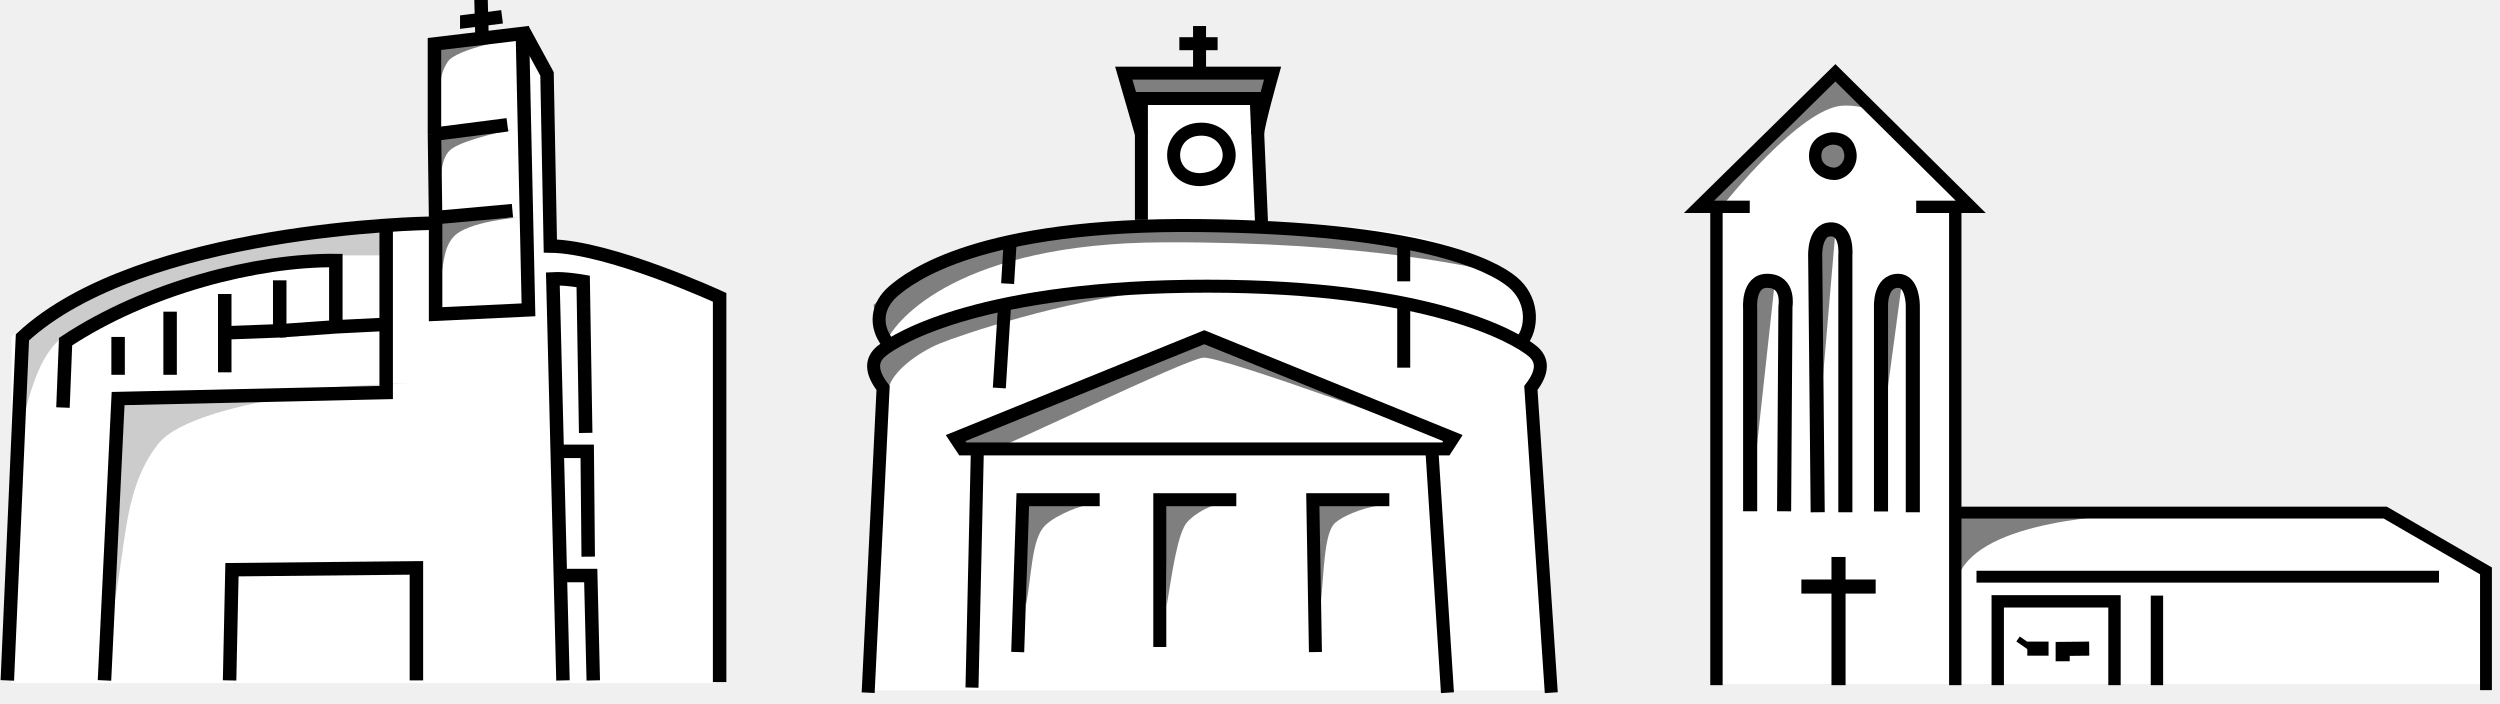
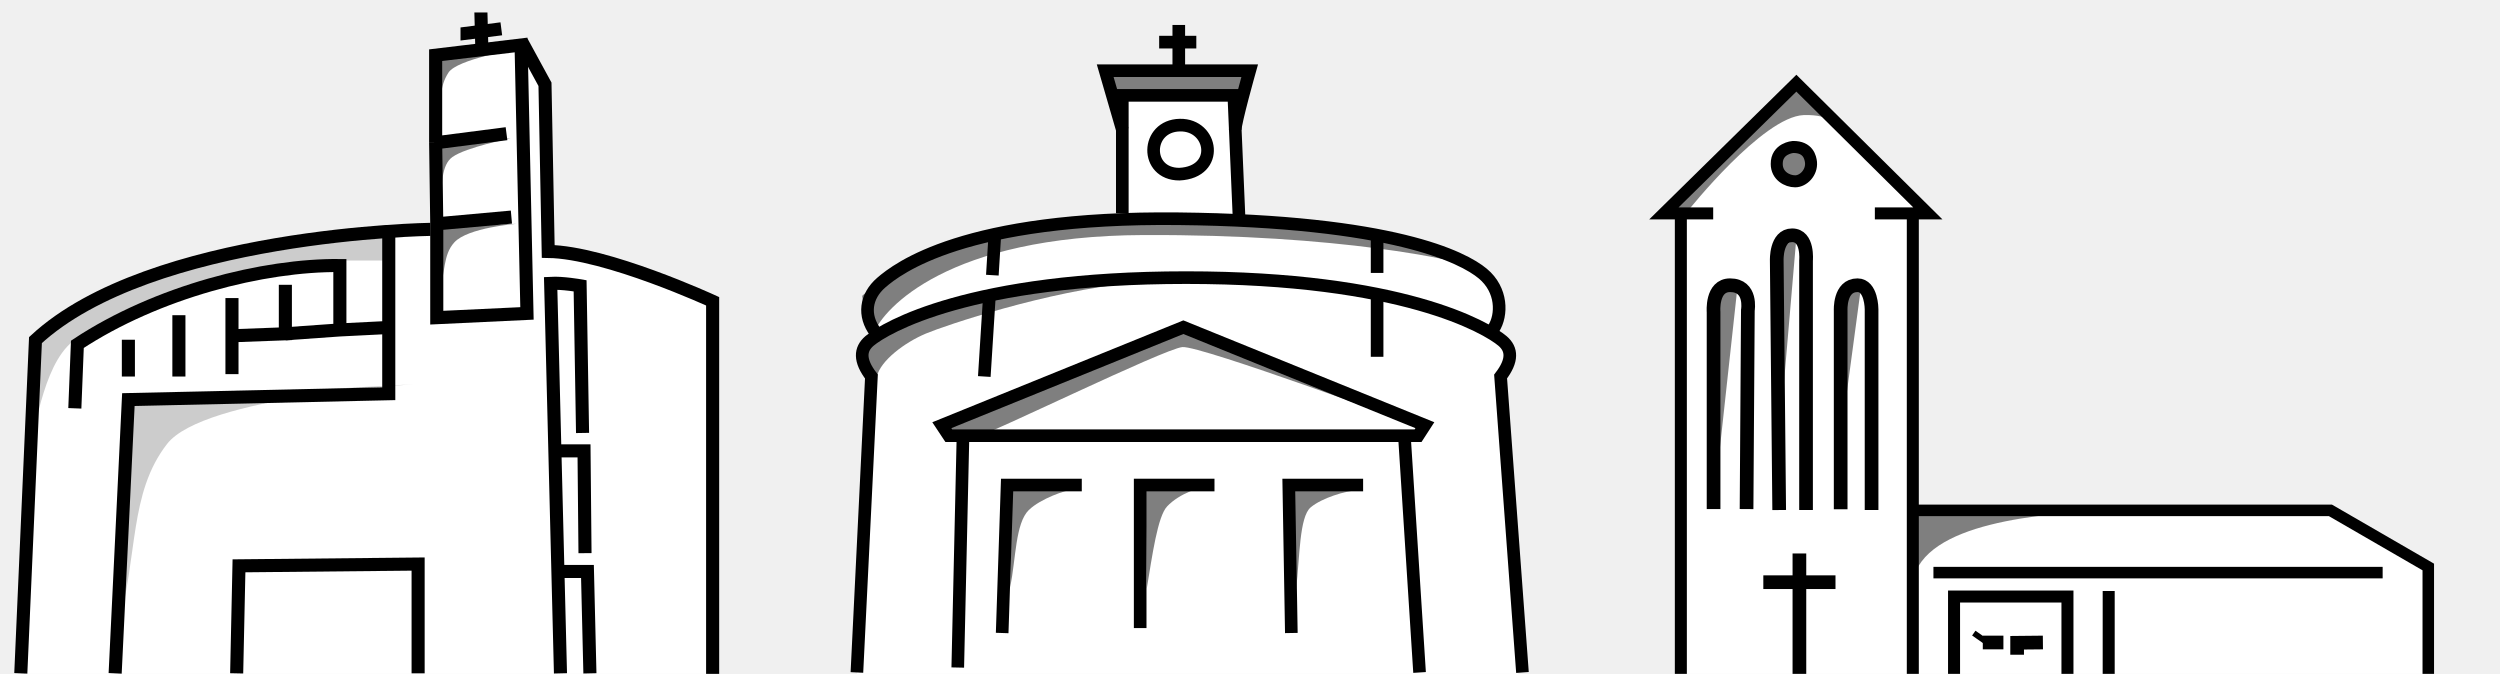
- <svg xmlns="http://www.w3.org/2000/svg" width="192" height="54" viewBox="0 0 192 54" fill="none">
-   <path d="M0.888 25.819V52.461H54.994V23.188C49.731 19.57 42.66 19.077 42.66 19.077L42.166 5.92L40.193 2.631L33.615 3.289V16.939C33.615 16.939 13.058 16.445 0.888 25.819Z" fill="white" />
-   <path opacity="0.2" d="M1.017 35.161C1.874 32.578 2.403 27.259 5.163 25.661C7.923 24.063 13.014 21.889 13.064 21.877C13.115 21.864 24.847 19.626 24.847 19.626L26.195 19.613L29.658 19.613V17.631C29.658 17.631 28.312 17.504 25.275 17.76C22.238 18.015 11.943 19.767 8.024 21.902C4.104 24.037 1.987 25.648 1.987 25.648L1.017 35.161Z" fill="black" />
-   <path opacity="0.2" d="M8.25 48.484C9.838 43.037 9.095 38.012 12.132 34.113C15.055 30.354 31.652 29.395 31.652 29.395L9.649 30.597L9.07 31.875L8.25 48.484Z" fill="black" />
-   <path opacity="0.5" d="M33.567 8.669C33.87 6.853 33.618 5.92 34.386 4.744C35.079 3.695 39.679 2.928 39.679 2.928L33.34 3.35L33.567 8.669Z" fill="black" />
-   <path opacity="0.5" d="M33.769 15.548C33.832 13.591 33.819 12.057 34.689 11.431C35.773 10.651 39.288 9.96 39.288 9.96L33.177 10.318L33.769 15.548Z" fill="black" />
-   <path opacity="0.5" d="M33.605 22.235C34.16 20.573 33.92 19.192 34.84 18.181C35.898 17.005 39.755 16.711 39.755 16.711L33.605 16.916V22.235Z" fill="black" />
-   <path d="M17.632 52.256L17.815 43.753L31.98 43.613V52.256" stroke="black" stroke-width="1.035" stroke-miterlimit="10" />
-   <path d="M33.366 10.306L33.366 3.377L40.12 2.57L40.587 23.795L33.454 24.131V16.711M33.366 10.306L38.968 9.584M33.366 10.306L33.454 16.711M33.454 16.711L39.356 16.178" stroke="black" stroke-width="1.035" stroke-miterlimit="10" />
-   <path d="M36.944 0C36.944 0.141 37.02 2.941 37.02 2.941" stroke="black" stroke-width="1.035" stroke-miterlimit="10" />
-   <path d="M35.331 1.701C35.357 1.701 38.558 1.291 38.558 1.291" stroke="black" stroke-width="1.035" stroke-miterlimit="10" />
-   <path d="M43.236 52.256L42.46 21.416C43.392 21.364 44.788 21.61 44.788 21.61L44.981 33.247M42.903 44.201L45.369 44.201L45.563 52.256M42.488 34.663C42.576 34.663 45.098 34.663 45.098 34.663L45.175 42.752" stroke="black" stroke-width="1.035" stroke-miterlimit="10" />
-   <path d="M17.362 25.559L21.483 25.406V21.531" stroke="black" stroke-width="1.035" stroke-miterlimit="10" />
-   <path d="M17.261 22.579V28.594M13.064 23.937V28.786M9.07 25.877C9.07 26.209 9.07 28.786 9.07 28.786" stroke="black" stroke-width="1.035" stroke-miterlimit="10" />
-   <path d="M4.835 31.3L5.037 26.237C11.325 22.081 19.781 19.946 25.792 20.01V25.101M25.792 25.101L21.482 25.406M25.792 25.101L29.658 24.907M8.024 52.256L9.07 30.609L29.658 30.144V17.031" stroke="black" stroke-width="1.035" stroke-miterlimit="10" />
-   <path d="M32.956 17.148C32.956 17.148 10.847 17.453 1.723 25.904L0.563 52.256M55.267 52.384V22.836C55.267 22.836 46.853 18.958 42.266 18.894L42.011 5.677L40.171 2.301" stroke="black" stroke-width="1.035" stroke-miterlimit="10" />
-   <path d="M67.88 29.737L66.716 53.013H119.086C118.569 45.254 117.573 29.737 117.729 29.737C118.504 29.349 119.086 26.828 116.953 26.439C120.25 20.621 109.582 16.741 96.974 17.323C97.129 17.323 96.78 11.763 96.586 8.983L97.75 5.491H86.306L87.47 8.983C87.535 11.763 87.703 17.323 87.858 17.323C66.91 19.069 65.94 24.694 68.267 26.439C67.104 26.828 66.328 28.185 67.88 29.737Z" fill="white" />
-   <path opacity="0.5" d="M87.278 8.063C87.785 8.206 88.032 7.895 88.44 7.726C88.724 7.61 89.045 7.688 89.342 7.726C89.811 7.791 90.281 7.869 90.751 7.856C91.715 7.843 92.666 7.636 93.63 7.584C94.001 7.558 94.359 7.558 94.73 7.571C94.99 7.441 95.286 7.454 95.546 7.571C95.608 7.571 95.669 7.571 95.731 7.571C95.731 7.61 95.743 7.636 95.743 7.675C96.052 7.869 96.287 8.206 96.312 8.594C96.46 8.685 96.646 8.737 96.843 8.737C96.856 8.737 96.868 8.737 96.88 8.737C96.967 8.529 97.066 8.309 97.14 8.089C97.375 7.416 97.474 6.729 97.733 6.068C97.721 6.055 97.721 6.03 97.708 6.017C97.399 5.421 96.88 5.343 96.299 5.291C95.175 5.214 94.038 5.188 92.913 5.317C91.85 5.434 90.812 5.615 89.737 5.447C88.872 5.317 88.205 5.343 87.488 5.68C87.389 5.68 87.29 5.693 87.204 5.719C86.586 5.9 86.314 6.535 86.425 7.156C86.499 7.597 86.87 7.947 87.278 8.063Z" fill="black" />
-   <path opacity="0.5" d="M89.866 22.247C89.419 22.282 88.959 22.334 88.499 22.387L94.87 22.247C94.857 22.247 97.195 21.685 89.866 22.247Z" fill="black" />
-   <path opacity="0.5" d="M67.14 29.363L68.249 29.797C68.551 28.531 70.453 27.104 72.14 26.396C73.714 25.739 81.711 23.045 88.499 22.387L82.631 22.486L72.631 24.398L68.148 26.62L66.674 28.32L67.14 29.363Z" fill="black" />
-   <path opacity="0.5" d="M78.796 46.46C79.245 44.213 79.207 41.393 80.266 40.357C81.187 39.458 83.204 38.759 83.79 38.734C84.375 38.709 78.821 38.659 78.821 38.659L78.796 46.46Z" fill="black" />
-   <path opacity="0.5" d="M89.492 38.384L89.594 46.568C90.029 43.946 90.451 40.853 91.206 40.064C92.165 39.046 93.892 38.461 94.852 38.41C95.798 38.359 89.492 38.384 89.492 38.384Z" fill="black" />
-   <path opacity="0.5" d="M101.244 38.774L101.409 46.568C101.693 44.095 101.657 40.895 102.554 40.144C103.451 39.392 105.304 38.847 106.189 38.798C107.074 38.75 101.244 38.774 101.244 38.774Z" fill="black" />
-   <path opacity="0.5" d="M73.81 33.475L74.213 34.342L76.316 34.478C76.933 34.478 90.988 27.594 92.411 27.47C93.834 27.334 111.164 33.747 111.164 33.747L92.638 25.897L73.81 33.475Z" fill="black" />
-   <path opacity="0.5" d="M112.708 19.738L106.01 18.066L95.148 16.927L84.16 17.323L75.424 18.797L69.208 21.607L67.094 23.415L67.297 25.148L68.044 26.287C68.791 24.48 73.779 18.673 89.35 18.611C104.922 18.549 114.138 20.617 115.505 21.149C116.873 21.669 112.708 19.738 112.708 19.738Z" fill="black" />
-   <path d="M92.487 25.897L73.39 33.647L73.94 34.478H92.487H111.045L111.583 33.647L92.487 25.897Z" stroke="black" stroke-width="0.998" stroke-miterlimit="10" />
-   <path d="M75.056 34.78L74.649 52.808" stroke="black" stroke-width="0.998" stroke-miterlimit="10" />
-   <path d="M78.16 50.078L78.55 38.378H84.456" stroke="black" stroke-width="0.998" stroke-miterlimit="10" />
-   <path d="M89.072 49.688V38.378H94.948" stroke="black" stroke-width="0.998" stroke-miterlimit="10" />
-   <path d="M101.025 50.078L100.824 38.378H106.7" stroke="black" stroke-width="0.998" stroke-miterlimit="10" />
-   <path d="M109.97 34.586L111.164 53.198" stroke="black" stroke-width="0.998" stroke-miterlimit="10" />
-   <path d="M68.136 26.287C67.163 24.986 67.34 23.463 68.604 22.37C69.869 21.277 75.167 17.139 92.11 17.323C109.053 17.507 114.617 20.368 116.159 21.658C117.715 22.947 117.702 24.937 117.019 26.005" stroke="black" stroke-width="0.998" stroke-miterlimit="10" />
-   <path d="M66.674 53.198L67.822 29.797C66.852 28.534 66.902 27.64 67.671 26.985C68.931 25.924 75.638 21.978 92.707 21.978C109.776 21.978 116.462 25.924 117.722 26.985C118.491 27.64 118.541 28.534 117.571 29.797L119.138 53.198" stroke="black" stroke-width="0.998" stroke-miterlimit="10" />
-   <path d="M77.167 23.167L76.748 29.797" stroke="black" stroke-width="0.998" stroke-miterlimit="10" />
-   <path d="M107.806 21.607V18.487" stroke="black" stroke-width="0.998" stroke-miterlimit="10" />
-   <path d="M87.66 16.888V7.567H96.476L96.894 17.317" stroke="black" stroke-width="0.998" stroke-miterlimit="10" />
-   <path d="M96.586 10.297C96.586 9.685 97.733 5.617 97.733 5.617H86.306L87.664 10.297" stroke="black" stroke-width="0.998" stroke-miterlimit="10" />
-   <path d="M107.806 28.237C107.806 27.992 107.806 23.167 107.806 23.167" stroke="black" stroke-width="0.998" stroke-miterlimit="10" />
-   <path d="M77.587 18.487L77.384 21.784" stroke="black" stroke-width="0.998" stroke-miterlimit="10" />
-   <path d="M92.21 9.92C94.841 9.867 95.423 13.638 92.172 13.797C89.41 13.797 89.489 9.974 92.21 9.92Z" stroke="black" stroke-width="0.998" stroke-miterlimit="10" />
-   <path d="M92.126 5.704V2" stroke="black" stroke-width="0.998" stroke-miterlimit="10" />
-   <path d="M90.574 3.358C90.764 3.358 93.512 3.358 93.512 3.358" stroke="black" stroke-width="0.998" stroke-miterlimit="10" />
-   <path d="M131.841 15.678V52.531H191V43.803L183.241 39.341H150.073V15.678H151.043L140.957 5.591L130.677 15.678H131.841Z" fill="white" />
-   <path d="M134.381 15.886H130.483L140.957 5.591L151.353 15.886H147.164" stroke="black" stroke-width="0.95" stroke-miterlimit="10" />
-   <path d="M131.824 52.621V15.508" stroke="black" stroke-width="0.95" stroke-miterlimit="10" />
-   <path d="M150.165 52.621V15.508" stroke="black" stroke-width="0.95" stroke-miterlimit="10" />
-   <path d="M139.599 39.341L139.406 19.62C139.406 19.62 139.327 17.617 140.621 17.617C141.914 17.617 141.723 19.62 141.723 19.62V39.341" stroke="black" stroke-width="1.082" stroke-miterlimit="10" />
-   <path d="M134.411 39.266L134.411 23.686C134.411 23.686 134.23 21.567 135.715 21.567C137.466 21.567 137.122 23.548 137.122 23.548L137.019 39.266" stroke="black" stroke-width="1.082" stroke-miterlimit="10" />
-   <path d="M144.461 39.28V23.577C144.461 23.577 144.348 21.567 145.789 21.567C146.904 21.567 146.904 23.464 146.904 23.464V39.341" stroke="black" stroke-width="1.082" stroke-miterlimit="10" />
-   <path d="M150.165 39.366H183.182L190.923 43.845V53" stroke="black" stroke-width="0.911" stroke-miterlimit="10" />
-   <path d="M151.795 44.29L187.315 44.29" stroke="black" stroke-width="0.911" stroke-miterlimit="10" />
-   <path d="M165.653 45.742V52.621" stroke="black" stroke-width="0.95" stroke-miterlimit="10" />
-   <path d="M153.426 52.621V46.183H162.393V52.621" stroke="black" stroke-width="0.95" stroke-miterlimit="10" />
-   <path opacity="0.5" d="M134.456 38.609L136.302 21.691L134.456 22.466L134.456 38.609Z" fill="black" />
-   <path opacity="0.5" d="M139.568 34.065L139.581 33.897L140.957 17.811L139.581 18.781L139.568 34.065Z" fill="black" />
-   <path opacity="0.5" d="M144.458 33.686L146.089 21.567L144.778 22.501L144.458 33.686Z" fill="black" />
-   <path opacity="0.5" d="M150.165 44.966C151.043 40.311 160.357 39.622 165.785 39.341C171.212 39.06 150.165 38.988 150.165 38.988V44.966Z" fill="black" />
-   <path opacity="0.5" d="M132.382 15.687C132.382 15.687 138.299 8.237 141.539 8.113C143.719 8.038 144.362 9.021 144.362 9.021L140.808 6.085L130.871 15.687L132.849 15.737L134.071 15.886" fill="black" />
-   <path d="M141.198 42.775V52.621" stroke="black" stroke-width="1.082" stroke-miterlimit="10" />
-   <path d="M138.345 45.047H144.051" stroke="black" stroke-width="1.082" stroke-miterlimit="10" />
-   <path d="M155.698 49.815H157.329" stroke="black" stroke-width="1.082" stroke-miterlimit="10" />
-   <path d="M155.562 49.194L155.297 49.573" stroke="black" stroke-width="1.082" stroke-miterlimit="10" />
-   <path d="M158.414 50.785V49.836L160.451 49.815" stroke="black" stroke-width="1.082" stroke-miterlimit="10" />
-   <path d="M140.688 10.635C141.911 10.62 142.072 11.487 142.115 11.848C142.188 12.671 141.503 13.35 140.862 13.35C140.221 13.35 139.405 12.902 139.405 11.978C139.391 10.736 140.688 10.635 140.688 10.635Z" fill="black" fill-opacity="0.5" stroke="black" stroke-width="0.95" stroke-miterlimit="10" />
+ <svg xmlns="http://www.w3.org/2000/svg" width="601" height="162" viewBox="0 0 601 162" fill="none">
+   <g clip-path="url(#clip0_527_355)">
+     <path d="M8.5 81.5L5.988 162.5H170.488V73.5C154.488 62.5 132.988 61 132.988 61L131.488 21L125.488 11L105.488 13V54.5C105.488 54.5 45.5 53 8.5 81.5Z" fill="white" />
+     <path opacity="0.2" d="M6.379 109.902C8.985 102.05 10.594 85.878 18.985 81.019C27.375 76.16 42.854 69.551 43.007 69.513C43.16 69.474 78.83 62.671 78.83 62.671L82.929 62.632L93.457 62.632V56.604C93.457 56.604 89.366 56.218 80.132 56.995C70.899 57.773 39.597 63.098 27.682 69.59C15.766 76.082 9.33 80.98 9.33 80.98L6.379 109.902Z" fill="black" />
+     <path opacity="0.2" d="M28.372 150.408C33.199 133.848 30.939 118.571 40.172 106.714C49.061 95.286 99.519 92.37 99.519 92.37L32.624 96.024L30.862 99.912L28.372 150.408Z" fill="black" />
+     <path opacity="0.5" d="M105.343 29.356C106.262 23.836 105.496 20.998 107.833 17.422C109.941 14.234 123.925 11.902 123.925 11.902L104.653 13.185L105.343 29.356Z" fill="black" />
+     <path opacity="0.5" d="M105.956 50.27C106.148 44.323 106.11 39.658 108.753 37.753C112.048 35.382 122.738 33.282 122.738 33.282L104.156 34.371L105.956 50.27Z" fill="black" />
+     <path opacity="0.5" d="M105.458 70.601C107.144 65.547 106.416 61.349 109.213 58.278C112.431 54.702 124.155 53.808 124.155 53.808L105.458 54.43V70.601Z" fill="black" />
+     <path d="M56.895 161.876L57.451 136.025L100.515 135.598V161.876" stroke="black" stroke-width="3.145" stroke-miterlimit="10" />
+     <path d="M104.73 34.332L104.73 13.267L125.266 10.814L126.684 75.344L104.998 76.367V53.808M104.73 34.332L121.764 32.138M104.73 34.332L104.998 53.808M104.998 53.808L122.944 52.188" stroke="black" stroke-width="3.145" stroke-miterlimit="10" />
+     <path d="M115.611 3C115.611 3.428 115.842 11.941 115.842 11.941" stroke="black" stroke-width="3.145" stroke-miterlimit="10" />
+     <path d="M110.708 8.17C110.784 8.17 120.516 6.926 120.516 6.926" stroke="black" stroke-width="3.145" stroke-miterlimit="10" />
+     <path d="M134.738 161.876L132.379 68.111C135.215 67.955 139.456 68.7 139.456 68.7L140.046 104.083M133.728 137.386L141.225 137.386L141.815 161.876M132.464 108.386C132.732 108.386 140.4 108.386 140.4 108.386L140.635 132.98" stroke="black" stroke-width="3.145" stroke-miterlimit="10" />
+     <path d="M56.072 80.708L68.601 80.242V68.463" stroke="black" stroke-width="3.145" stroke-miterlimit="10" />
+     <path d="M55.766 71.649V89.937M43.007 75.777V90.52M30.862 81.674C30.862 82.685 30.862 90.52 30.862 90.52" stroke="black" stroke-width="3.145" stroke-miterlimit="10" />
+     <path d="M17.989 98.162L18.602 82.769C37.72 70.135 63.428 63.643 81.704 63.837V79.315M81.704 79.315L68.601 80.242M81.704 79.315L93.458 78.726M27.682 161.876L30.862 96.063L93.458 94.648V54.779" stroke="black" stroke-width="3.145" stroke-miterlimit="10" />
+     <path d="M103.483 55.137C103.483 55.137 36.265 56.062 8.526 81.758L5 161.876M171.318 162.265V72.428C171.318 72.428 145.736 60.639 131.79 60.444L131.013 20.26L125.42 9.997" stroke="black" stroke-width="3.145" stroke-miterlimit="10" />
+     <path d="M209.533 90.98L206 162H365C363.43 138.327 360.407 90.98 360.878 90.98C363.233 89.796 365 82.102 358.522 80.918C368.533 63.163 336.144 51.327 297.867 53.102C298.338 53.102 297.278 36.136 296.689 27.653L300.222 17H265.478L269.011 27.653C269.207 36.136 269.718 53.102 270.189 53.102C206.589 58.429 203.644 75.592 210.711 80.918C207.178 82.102 204.822 86.245 209.533 90.98Z" fill="white" />
+     <path opacity="0.5" d="M268.642 24.434C270.183 24.867 270.934 23.922 272.174 23.41C273.038 23.056 274.015 23.292 274.917 23.41C276.345 23.607 277.773 23.843 279.2 23.804C282.131 23.765 285.024 23.134 287.955 22.977C289.082 22.898 290.172 22.898 291.299 22.938C292.088 22.544 292.99 22.583 293.779 22.938C293.967 22.938 294.155 22.938 294.343 22.938C294.343 23.056 294.38 23.134 294.38 23.253C295.319 23.843 296.033 24.867 296.109 26.049C296.559 26.324 297.123 26.482 297.724 26.482C297.762 26.482 297.799 26.482 297.837 26.482C298.1 25.852 298.401 25.182 298.626 24.513C299.34 22.465 299.64 20.378 300.429 18.369C300.392 18.33 300.392 18.251 300.354 18.212C299.415 16.401 297.837 16.164 296.071 16.007C292.652 15.77 289.195 15.692 285.776 16.085C282.544 16.44 279.388 16.991 276.119 16.479C273.489 16.085 271.46 16.164 269.281 17.188C268.98 17.188 268.68 17.227 268.417 17.306C266.538 17.858 265.711 19.787 266.05 21.677C266.275 23.016 267.402 24.08 268.642 24.434Z" fill="black" />
+     <path opacity="0.5" d="M276.509 67.557C275.152 67.664 273.754 67.824 272.356 67.984L291.725 67.557C291.686 67.557 298.794 65.85 276.509 67.557Z" fill="black" />
+     <path opacity="0.5" d="M207.417 89.193L210.786 90.514C211.705 86.665 217.487 82.325 222.618 80.174C227.404 78.174 251.718 69.984 272.356 67.984L254.513 68.286L224.111 74.098L210.48 80.853L206 86.023L207.417 89.193Z" fill="black" />
+     <path opacity="0.5" d="M242.855 141.173C244.218 134.343 244.104 125.767 247.322 122.618C250.124 119.885 256.257 117.761 258.036 117.685C259.816 117.609 242.931 117.457 242.931 117.457L242.855 141.173Z" fill="black" />
+     <path opacity="0.5" d="M275.374 116.62L275.685 141.503C277.007 133.531 278.29 124.128 280.585 121.728C283.501 118.633 288.751 116.853 291.668 116.698C294.546 116.543 275.374 116.62 275.374 116.62Z" fill="black" />
+     <path opacity="0.5" d="M311.104 117.805L311.606 141.503C312.467 133.984 312.359 124.255 315.086 121.97C317.814 119.685 323.447 118.026 326.138 117.879C328.829 117.732 311.104 117.805 311.104 117.805Z" fill="black" />
+     <path opacity="0.5" d="M227.693 101.694L228.918 104.329L235.313 104.743C237.189 104.743 279.921 83.813 284.248 83.437C288.575 83.023 341.263 102.522 341.263 102.522L284.937 78.656L227.693 101.694Z" fill="black" />
+     <path opacity="0.5" d="M345.956 59.928L325.595 54.846L292.57 51.383L259.161 52.588L232.602 57.067L213.704 65.612L207.276 71.109L207.892 76.379L210.163 79.842C212.434 74.346 227.599 56.691 274.942 56.503C322.284 56.315 350.305 62.601 354.462 64.22C358.619 65.801 345.956 59.928 345.956 59.928Z" fill="black" />
+     <path d="M284.478 78.656L226.417 102.218L228.091 104.743H284.478H340.903L342.539 102.218L284.478 78.656Z" stroke="black" stroke-width="3.035" stroke-miterlimit="10" />
+     <path d="M231.484 105.663L230.246 160.475" stroke="black" stroke-width="3.035" stroke-miterlimit="10" />
+     <path d="M240.92 152.174L242.107 116.601H260.061" stroke="black" stroke-width="3.035" stroke-miterlimit="10" />
+     <path d="M274.097 150.989V116.601H291.962" stroke="black" stroke-width="3.035" stroke-miterlimit="10" />
+     <path d="M310.438 152.174L309.827 116.601H327.692" stroke="black" stroke-width="3.035" stroke-miterlimit="10" />
+     <path d="M337.634 105.073L341.263 161.661" stroke="black" stroke-width="3.035" stroke-miterlimit="10" />
+     <path d="M210.446 79.842C207.485 75.884 208.024 71.255 211.868 67.932C215.712 64.609 231.82 52.027 283.334 52.587C334.847 53.147 351.762 61.846 356.452 65.766C361.181 69.687 361.142 75.735 359.066 78.983" stroke="black" stroke-width="3.035" stroke-miterlimit="10" />
+     <path d="M206 161.661L209.49 90.514C206.54 86.673 206.693 83.955 209.03 81.962C212.862 78.737 233.254 66.741 285.149 66.741C337.044 66.741 357.371 78.737 361.202 81.962C363.539 83.955 363.693 86.673 360.743 90.514L366 161.661" stroke="black" stroke-width="3.035" stroke-miterlimit="10" />
+     <path d="M237.902 70.356L236.626 90.514" stroke="black" stroke-width="3.035" stroke-miterlimit="10" />
+     <path d="M331.055 65.612V56.126" stroke="black" stroke-width="3.035" stroke-miterlimit="10" />
+     <path d="M269.804 51.264V22.924H296.608L297.877 52.569" stroke="black" stroke-width="3.035" stroke-miterlimit="10" />
+     <path d="M296.943 31.225C296.943 29.364 300.429 16.995 300.429 16.995H265.688L269.816 31.225" stroke="black" stroke-width="3.035" stroke-miterlimit="10" />
+     <path d="M331.055 85.771C331.055 85.024 331.055 70.356 331.055 70.356" stroke="black" stroke-width="3.035" stroke-miterlimit="10" />
+     <path d="M239.178 56.126L238.561 66.151" stroke="black" stroke-width="3.035" stroke-miterlimit="10" />
+     <path d="M283.638 30.078C291.636 29.918 293.405 41.383 283.523 41.866C275.124 41.866 275.366 30.245 283.638 30.078Z" stroke="black" stroke-width="3.035" stroke-miterlimit="10" />
+     <path d="M283.38 17.262V6" stroke="black" stroke-width="3.035" stroke-miterlimit="10" />
+     <path d="M278.662 10.128C279.239 10.128 287.594 10.128 287.594 10.128" stroke="black" stroke-width="3.035" stroke-miterlimit="10" />
+     <path d="M404.128 50.665V162.712H583.993V136.175L560.404 122.611H459.562V50.665H462.51L431.845 20L400.59 50.665H404.128Z" fill="white" />
+     <path d="M411.851 51.3H400L431.845 20L463.451 51.3H450.716" stroke="black" stroke-width="2.888" stroke-miterlimit="10" />
+     <path d="M404.076 162.987V50.149" stroke="black" stroke-width="2.888" stroke-miterlimit="10" />
+     <path d="M459.84 162.987V50.149" stroke="black" stroke-width="2.888" stroke-miterlimit="10" />
+     <path d="M427.717 122.611L427.13 62.651C427.13 62.651 426.89 56.563 430.822 56.563C434.755 56.563 434.173 62.651 434.173 62.651V122.611" stroke="black" stroke-width="3.291" stroke-miterlimit="10" />
+     <path d="M411.943 122.381L411.943 75.015C411.943 75.015 411.393 68.571 415.907 68.571C421.23 68.571 420.186 74.593 420.186 74.593L419.872 122.381" stroke="black" stroke-width="3.291" stroke-miterlimit="10" />
+     <path d="M442.497 122.426V74.682C442.497 74.682 442.154 68.571 446.535 68.571C449.926 68.571 449.926 74.339 449.926 74.339V122.611" stroke="black" stroke-width="3.291" stroke-miterlimit="10" />
+     <path d="M459.84 122.688H560.224L583.759 136.304V164.138" stroke="black" stroke-width="2.769" stroke-miterlimit="10" />
+     <path d="M464.797 137.656L572.788 137.656" stroke="black" stroke-width="2.769" stroke-miterlimit="10" />
+     <path d="M506.929 142.072V162.987" stroke="black" stroke-width="2.888" stroke-miterlimit="10" />
+     <path d="M469.753 162.987V143.413H497.016V162.987" stroke="black" stroke-width="2.888" stroke-miterlimit="10" />
+     <path opacity="0.5" d="M412.08 120.385L417.692 68.947L412.08 71.306L412.08 120.385Z" fill="black" />
+     <path opacity="0.5" d="M427.621 106.568L427.66 106.059L431.845 57.152L427.66 60.101L427.621 106.568Z" fill="black" />
+     <path opacity="0.5" d="M442.491 105.416L447.447 68.571L443.462 71.411L442.491 105.416Z" fill="black" />
+     <path opacity="0.5" d="M459.84 139.713C462.51 125.56 490.827 123.465 507.329 122.611C523.831 121.757 459.84 121.536 459.84 121.536V139.713Z" fill="black" />
+     <path opacity="0.5" d="M405.775 50.695C405.775 50.695 423.764 28.045 433.614 27.666C440.244 27.439 442.199 30.428 442.199 30.428L431.391 21.5L401.179 50.695L407.193 50.846L410.91 51.3" fill="black" />
+     <path d="M432.577 133.05V162.987" stroke="black" stroke-width="3.291" stroke-miterlimit="10" />
+     <path d="M423.903 139.959H441.252" stroke="black" stroke-width="3.291" stroke-miterlimit="10" />
+     <path d="M476.664 154.456H481.62" stroke="black" stroke-width="3.291" stroke-miterlimit="10" />
+     <path d="M476.248 152.568L475.444 153.719" stroke="black" stroke-width="3.291" stroke-miterlimit="10" />
+     <path d="M484.919 157.405V154.519L491.115 154.456" stroke="black" stroke-width="3.291" stroke-miterlimit="10" />
+     <path d="M431.026 35.333C434.747 35.289 435.234 37.924 435.367 39.022C435.588 41.525 433.506 43.589 431.557 43.589C429.608 43.589 427.127 42.228 427.127 39.417C427.083 35.641 431.026 35.333 431.026 35.333Z" fill="black" fill-opacity="0.5" stroke="black" stroke-width="2.888" stroke-miterlimit="10" />
+   </g>
+   <defs>
+     <clipPath id="clip0_527_355">
+       <rect width="601" height="162" fill="white" />
+     </clipPath>
+   </defs>
</svg>
